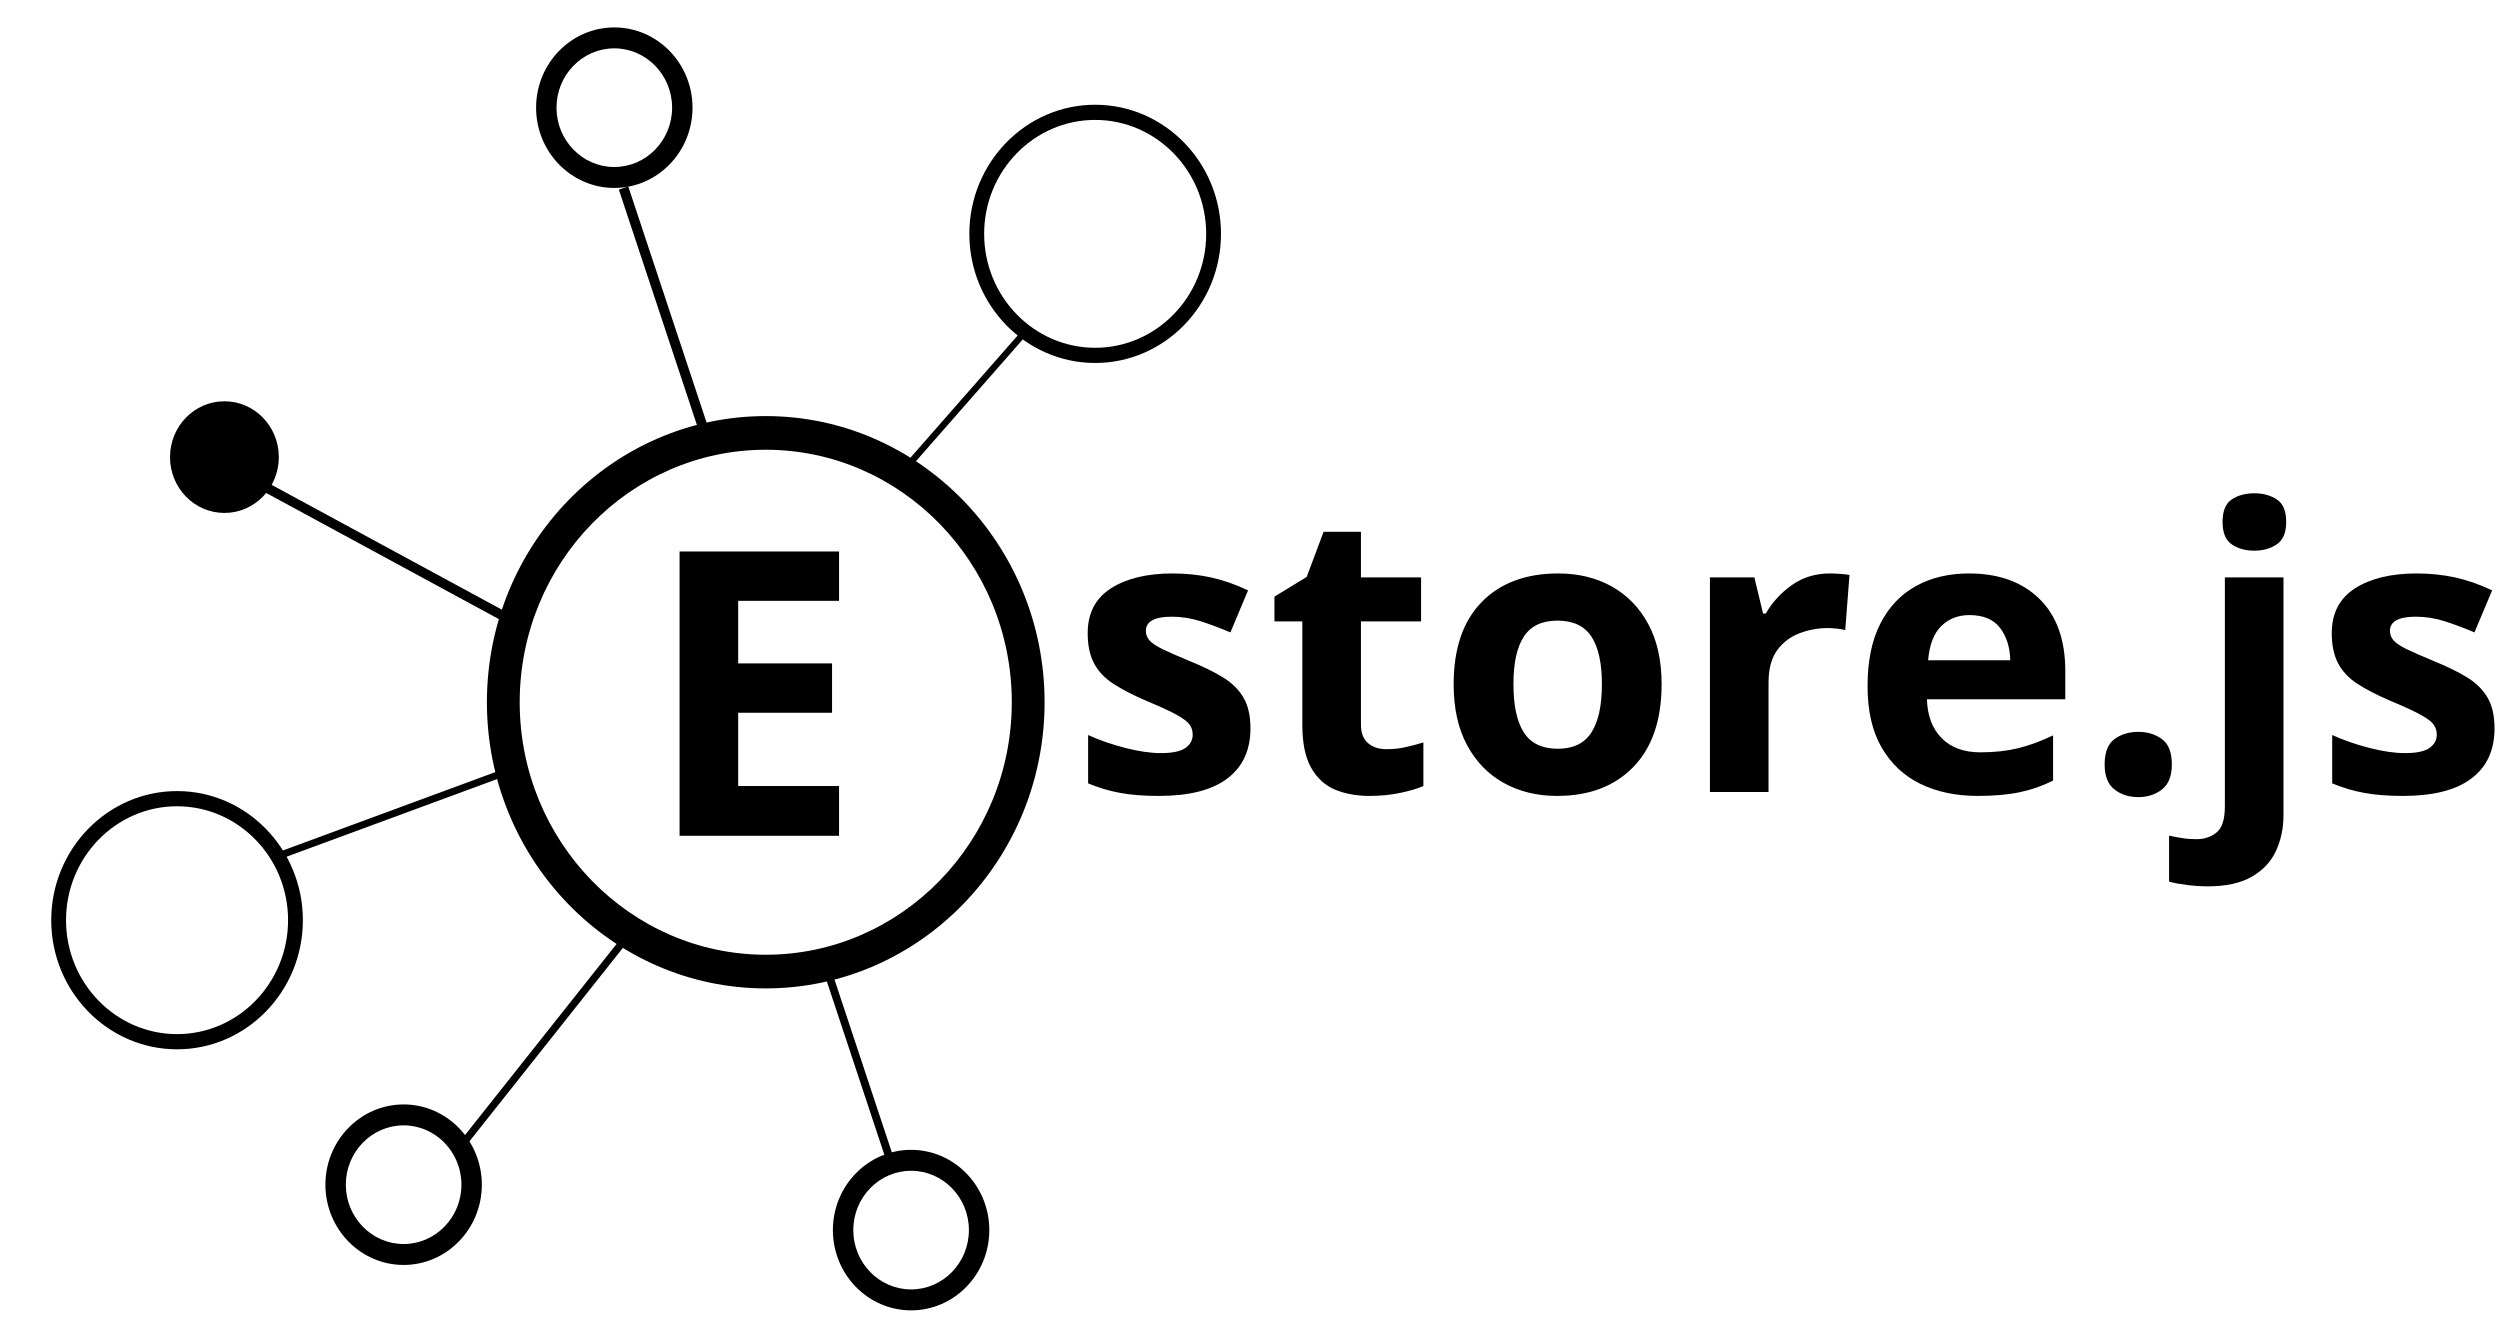
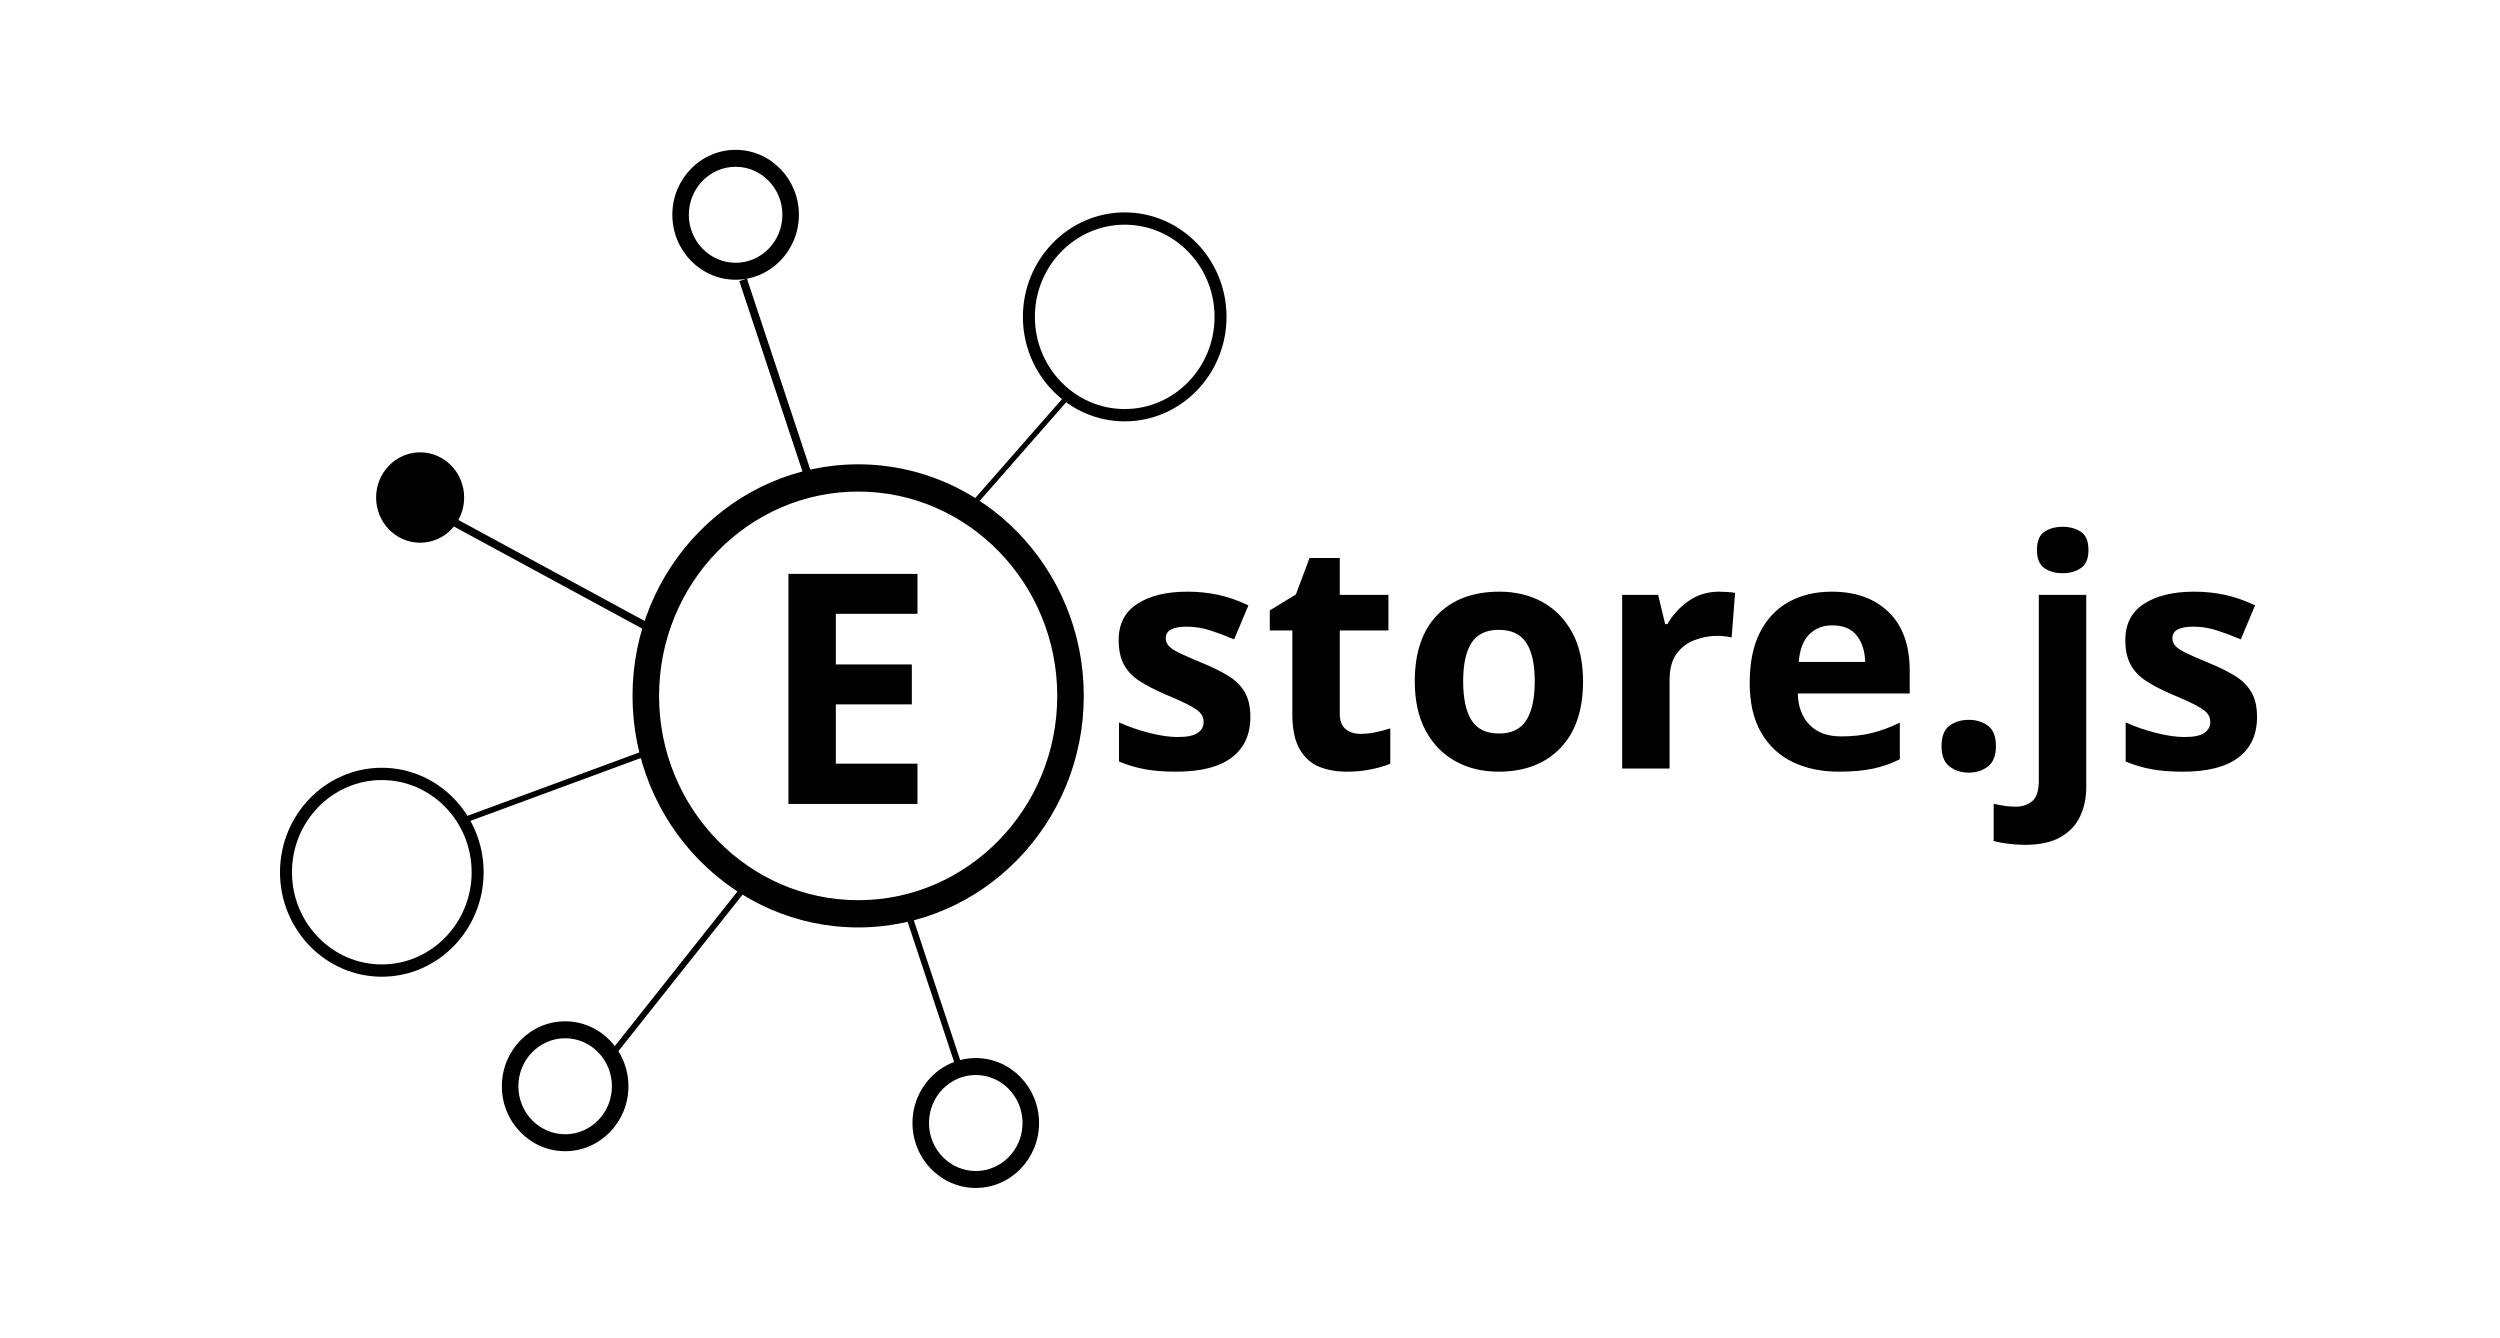
- <svg xmlns="http://www.w3.org/2000/svg" version="1.1" width="439.159" height="235" id="svg2">
+ <svg xmlns="http://www.w3.org/2000/svg" version="1.1" width="250" height="133.778" id="svg2">
  <defs id="defs4">
    <linearGradient id="linearGradient8847">
      <stop id="stop8849" style="stop-color:#000000;stop-opacity:1" offset="0" />
      <stop id="stop8851" style="stop-color:#131313;stop-opacity:0.872" offset="1" />
    </linearGradient>
    <clipPath id="clipPath3038">
      <path d="M 0,800 800,800 800,0 0,0 0,800 z" id="path3040" />
    </clipPath>
    <radialGradient cx="0" cy="0" r="1" fx="0" fy="0" id="radialGradient3026" gradientUnits="userSpaceOnUse" gradientTransform="matrix(533.9741,0,0,-533.9741,400,400)" spreadMethod="pad">
      <stop id="stop3028" style="stop-color:#f7f7f8;stop-opacity:1" offset="0" />
      <stop id="stop3030" style="stop-color:#d9dade;stop-opacity:1" offset="1" />
    </radialGradient>
    <clipPath id="clipPath3018">
      <path d="M 0,0 800,0 800,800 0,800 0,0 z" id="path3020" />
    </clipPath>
    <clipPath id="clipPath4271">
      <path d="M 0,800 800,800 800,0 0,0 0,800 z" id="path4273" />
    </clipPath>
    <radialGradient cx="0" cy="0" r="1" fx="0" fy="0" id="radialGradient4259" gradientUnits="userSpaceOnUse" gradientTransform="matrix(513.9374,0,0,-513.9374,400,400)" spreadMethod="pad">
      <stop id="stop4261" style="stop-color:#f6f6f6;stop-opacity:1" offset="0" />
      <stop id="stop4263" style="stop-color:#dadada;stop-opacity:1" offset="1" />
    </radialGradient>
    <clipPath id="clipPath4251">
      <path d="M 0,0 800,0 800,800 0,800 0,0 z" id="path4253" />
    </clipPath>
  </defs>
-   <g transform="translate(-113.4705,-275.591)" id="layer1">
-     <g transform="matrix(0.9590126,0,0,0.9590126,13.65086,16.11179)" id="g3907">
+   <g transform="translate(-203.2827,-333.6108)" id="layer1">
+     <g transform="matrix(0.4417532,0,0,0.4417532,181.1567,226.8508)" id="g3907">
      <path d="m 244.348,352.95 c -24.85,0 -45.068,20.748 -45.068,46.249 0,25.503 20.217,46.251 45.068,46.251 24.85,0 45.068,-20.748 45.068,-46.251 0,-25.501 -20.217,-46.249 -45.068,-46.249 m 0,98.666 c -28.163,0 -51.076,-23.513 -51.076,-52.416 0,-28.902 22.913,-52.416 51.076,-52.416 28.163,0 51.076,23.515 51.076,52.416 0,28.903 -22.913,52.416 -51.076,52.416" id="path8001" style="fill:#000000;fill-opacity:1;fill-rule:nonzero;stroke:none" />
      <path d="m 136.517,418.253 c -11.213,0 -20.336,9.362 -20.336,20.869 0,11.507 9.123,20.868 20.336,20.868 11.213,0 20.335,-9.361 20.335,-20.868 0,-11.507 -9.121,-20.869 -20.335,-20.869 m 0,44.521 c -12.708,0 -23.047,-10.61 -23.047,-23.651 0,-13.041 10.339,-23.651 23.047,-23.651 12.708,0 23.047,10.61 23.047,23.651 0,13.041 -10.339,23.651 -23.047,23.651" id="path8005" style="fill:#000000;fill-opacity:1;fill-rule:nonzero;stroke:none" />
      <path d="m 304.689,292.535 c -11.213,0 -20.335,9.362 -20.335,20.869 0,11.506 9.121,20.868 20.335,20.868 11.213,0 20.336,-9.362 20.336,-20.868 0,-11.507 -9.123,-20.869 -20.336,-20.869 m 0,44.521 c -12.708,0 -23.047,-10.611 -23.047,-23.651 0,-13.041 10.339,-23.651 23.047,-23.651 12.708,0 23.047,10.61 23.047,23.651 0,13.04 -10.339,23.651 -23.047,23.651" id="path8009" style="fill:#000000;fill-opacity:1;fill-rule:nonzero;stroke:none" />
      <path d="m 178.018,476.704 c -5.839,0 -10.589,4.875 -10.589,10.867 0,5.992 4.75,10.867 10.589,10.867 5.839,0 10.589,-4.875 10.589,-10.867 0,-5.992 -4.75,-10.867 -10.589,-10.867 m 0,25.569 c -7.899,0 -14.326,-6.596 -14.326,-14.702 0,-8.107 6.427,-14.702 14.326,-14.702 7.899,0 14.326,6.596 14.326,14.702 0,8.107 -6.427,14.702 -14.326,14.702" id="path8013" style="fill:#000000;fill-opacity:1;fill-rule:nonzero;stroke:none" />
      <path d="m 216.609,279.426 c -5.839,0 -10.589,4.875 -10.589,10.867 0,5.992 4.75,10.867 10.589,10.867 5.839,0 10.589,-4.875 10.589,-10.867 0,-5.992 -4.75,-10.867 -10.589,-10.867 m 0,25.569 c -7.899,0 -14.326,-6.596 -14.326,-14.702 0,-8.107 6.427,-14.702 14.326,-14.702 7.899,0 14.326,6.596 14.326,14.702 0,8.107 -6.427,14.702 -14.326,14.702" id="path8017" style="fill:#000000;fill-opacity:1;fill-rule:nonzero;stroke:none" />
      <path d="m 188.797,480.837 c -0.148,0 -0.298,-0.05 -0.422,-0.154 -0.287,-0.239 -0.33,-0.672 -0.096,-0.966 l 31.213,-39.354 c 0.232,-0.294 0.655,-0.338 0.941,-0.099 0.287,0.239 0.33,0.672 0.096,0.966 l -31.213,39.354 c -0.132,0.167 -0.325,0.253 -0.519,0.253" id="path8025" style="fill:#000000;fill-opacity:1;fill-rule:nonzero;stroke:none" />
      <path d="m 155.921,427.734 -0.432,-1.234 40.887,-15.079 0.432,1.234 -40.887,15.079 z" id="path8029" style="fill:#000000;fill-opacity:1;fill-rule:nonzero;stroke:none" />
      <path d="m 271.076,355.948 -0.869,-0.803 21.061,-24.016 0.869,0.803 -21.061,24.016 z" id="path8033" style="fill:#000000;fill-opacity:1;fill-rule:nonzero;stroke:none" />
      <path d="m 155.159,354.299 c 0,-5.648 -4.462,-10.228 -9.966,-10.228 -5.504,0 -9.966,4.579 -9.966,10.228 0,5.648 4.462,10.228 9.966,10.228 5.504,0 9.966,-4.579 9.966,-10.228" id="path8041" style="fill:#000000;fill-opacity:1;fill-rule:nonzero;stroke:none" />
      <path d="m 231.974,349.113 -14.531,-43.804 1.719,-0.601 14.531,43.804 -1.719,0.601 z" id="path8045" style="fill:#000000;fill-opacity:1;fill-rule:nonzero;stroke:none" />
      <path d="m 197.348,384.996 -46.309,-25.107 0.816,-1.586 46.309,25.107 -0.816,1.586 z" id="path8049" style="fill:#000000;fill-opacity:1;fill-rule:nonzero;stroke:none" />
      <text x="225.057" y="418.209" transform="scale(0.9871312,1.013037)" id="text8855" xml:space="preserve" style="font-size:40.915px;font-style:normal;font-variant:normal;font-weight:bold;font-stretch:normal;line-height:125%;letter-spacing:0px;word-spacing:0px;fill:#000000;fill-opacity:1;stroke:none;font-family:Chunkfive;-inkscape-font-specification:Chunkfive">
        <tspan x="225.057" y="418.209" id="tspan8857" style="font-size:72px">E</tspan>
      </text>
      <path d="m 266.172,482.389 -11.48,-34.608 1.358,-0.475 11.48,34.608 -1.358,0.475 z" id="path8971" style="fill:#000000;fill-opacity:1;fill-rule:nonzero;stroke:none" />
      <path d="m 270.972,485.022 c -5.839,0 -10.589,4.875 -10.589,10.867 0,5.992 4.75,10.867 10.589,10.867 5.839,0 10.589,-4.875 10.589,-10.867 0,-5.992 -4.75,-10.867 -10.589,-10.867 m 0,25.569 c -7.899,0 -14.326,-6.596 -14.326,-14.702 0,-8.107 6.427,-14.702 14.326,-14.702 7.899,0 14.326,6.596 14.326,14.702 0,8.107 -6.427,14.702 -14.326,14.702" id="path8975" style="fill:#000000;fill-opacity:1;fill-rule:nonzero;stroke:none" />
      <text x="300.087" y="415.638" id="text3852" xml:space="preserve" style="font-size:72px;font-style:normal;font-variant:normal;font-weight:bold;font-stretch:normal;line-height:125%;letter-spacing:0px;word-spacing:0px;fill:#000000;fill-opacity:1;stroke:none;font-family:Chunkfive;-inkscape-font-specification:Chunkfive">
        <tspan x="300.087" y="415.638" id="tspan3854">store.js</tspan>
      </text>
    </g>
  </g>
</svg>
